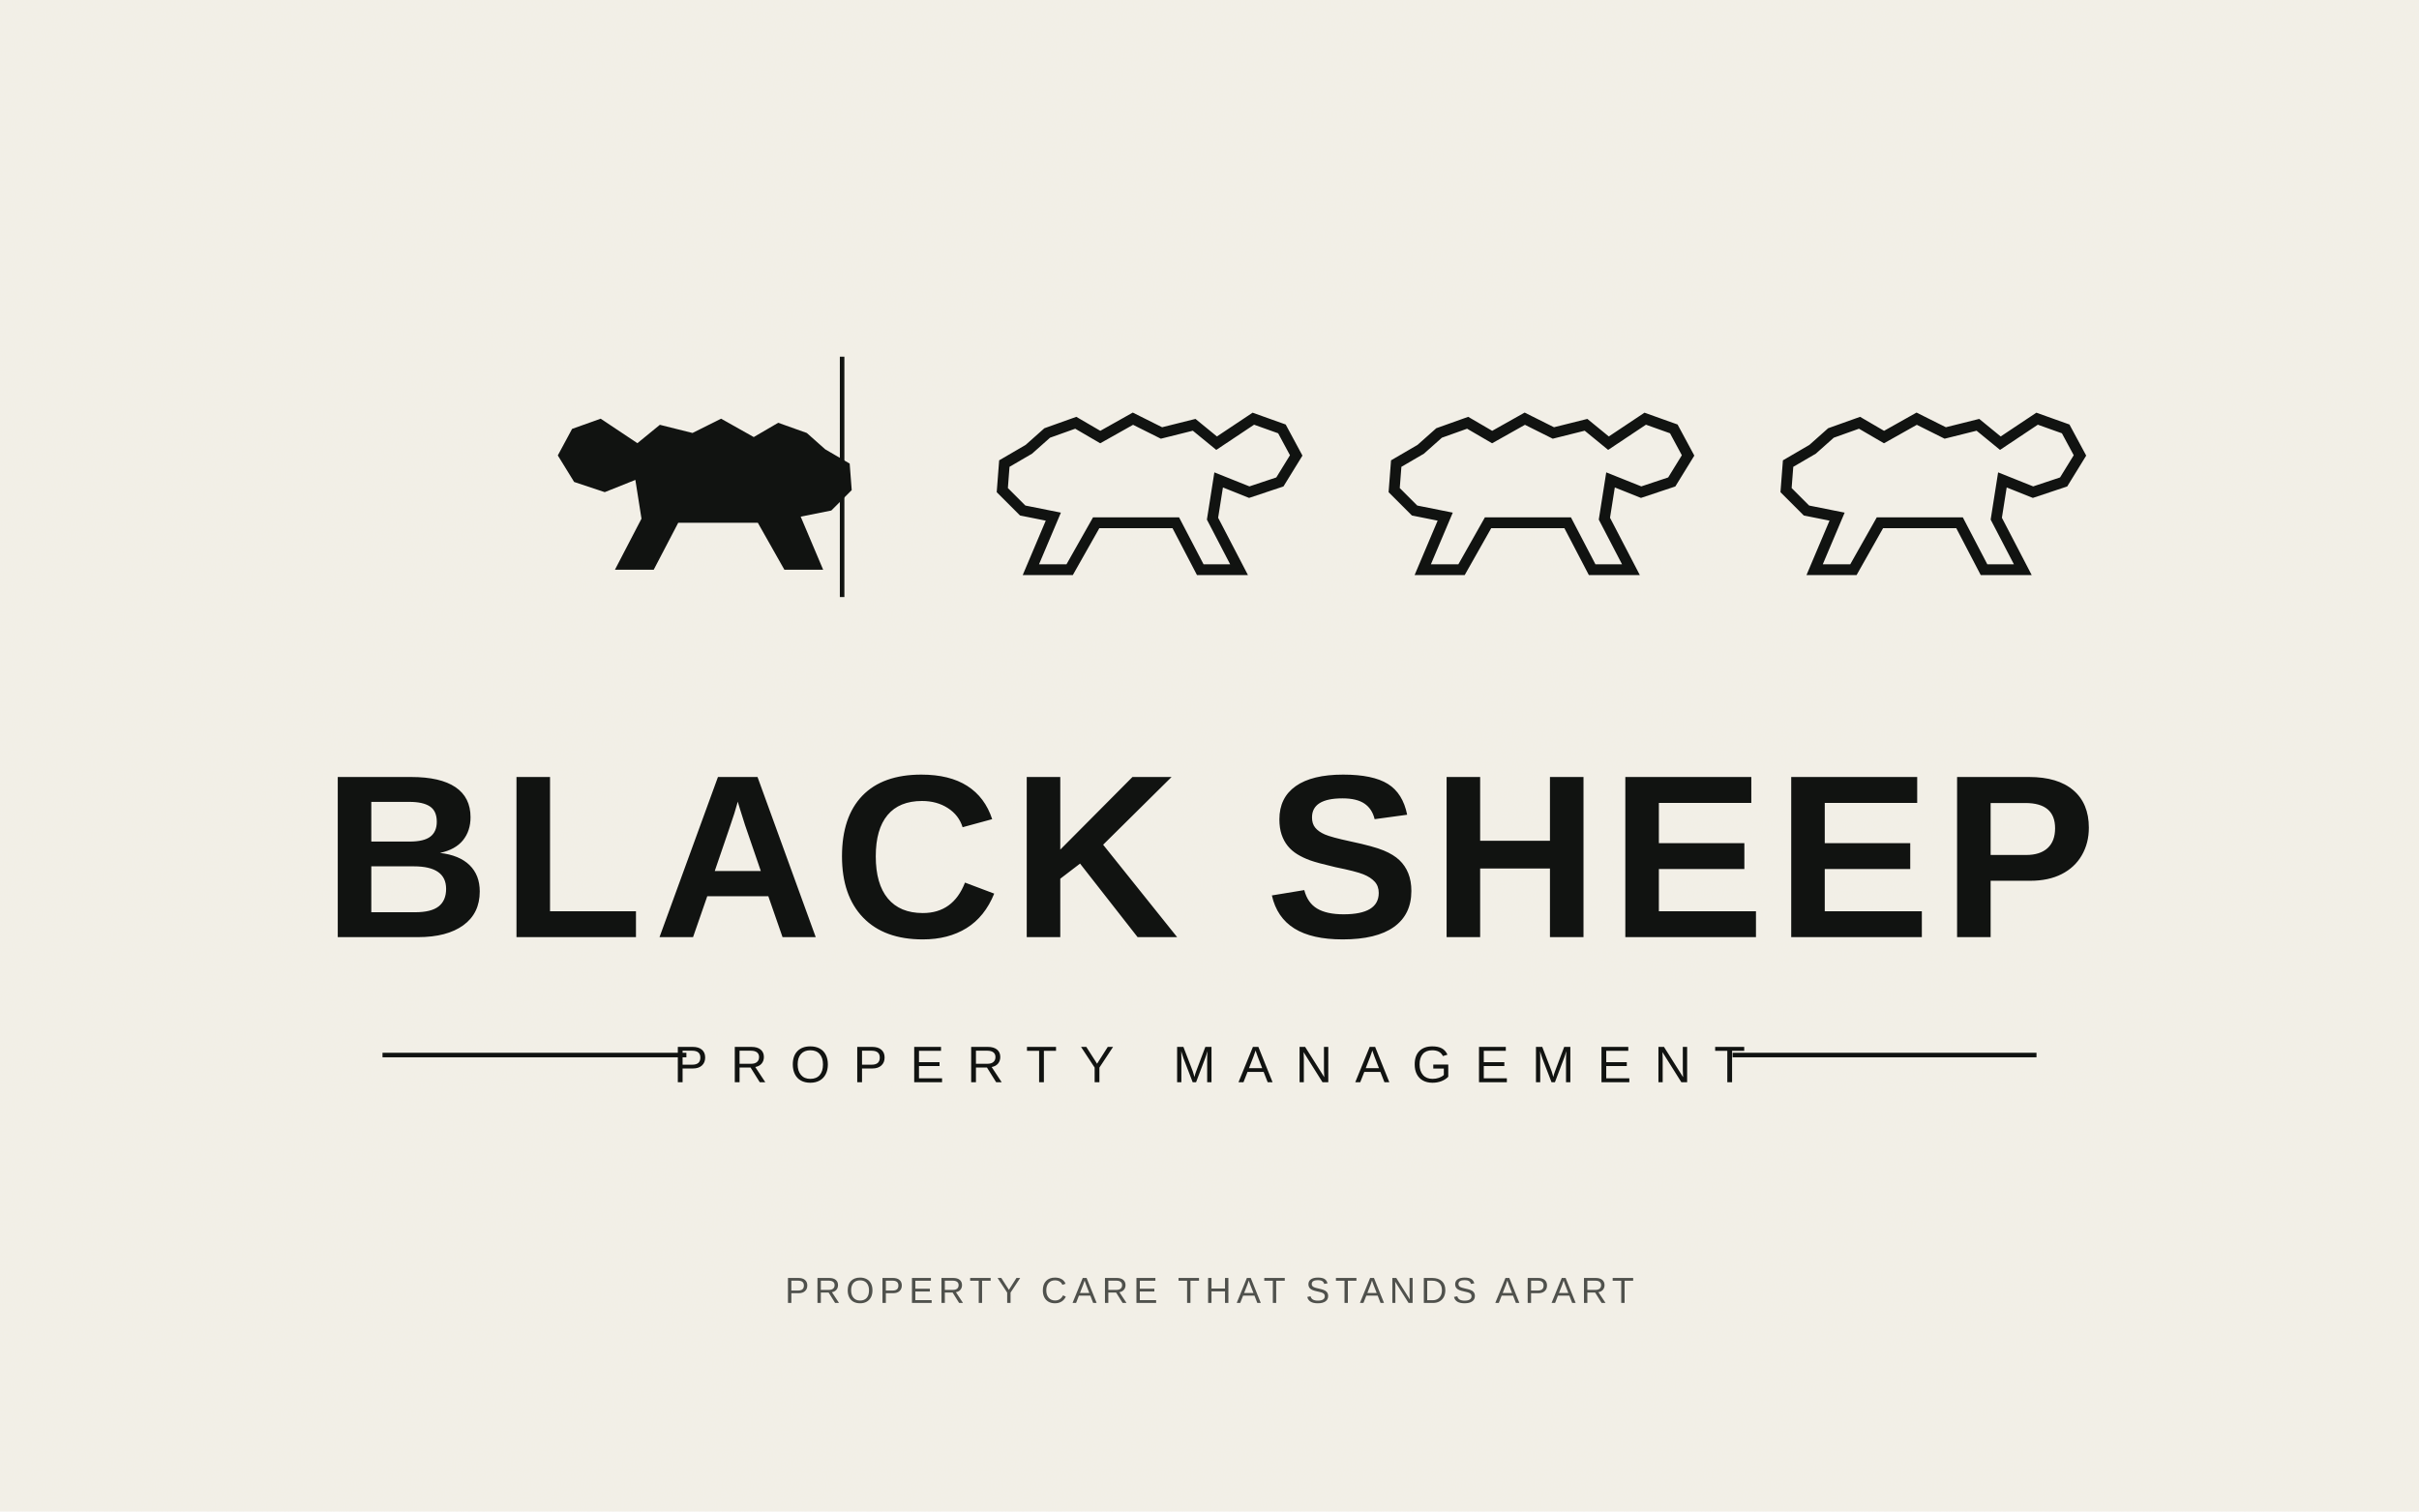
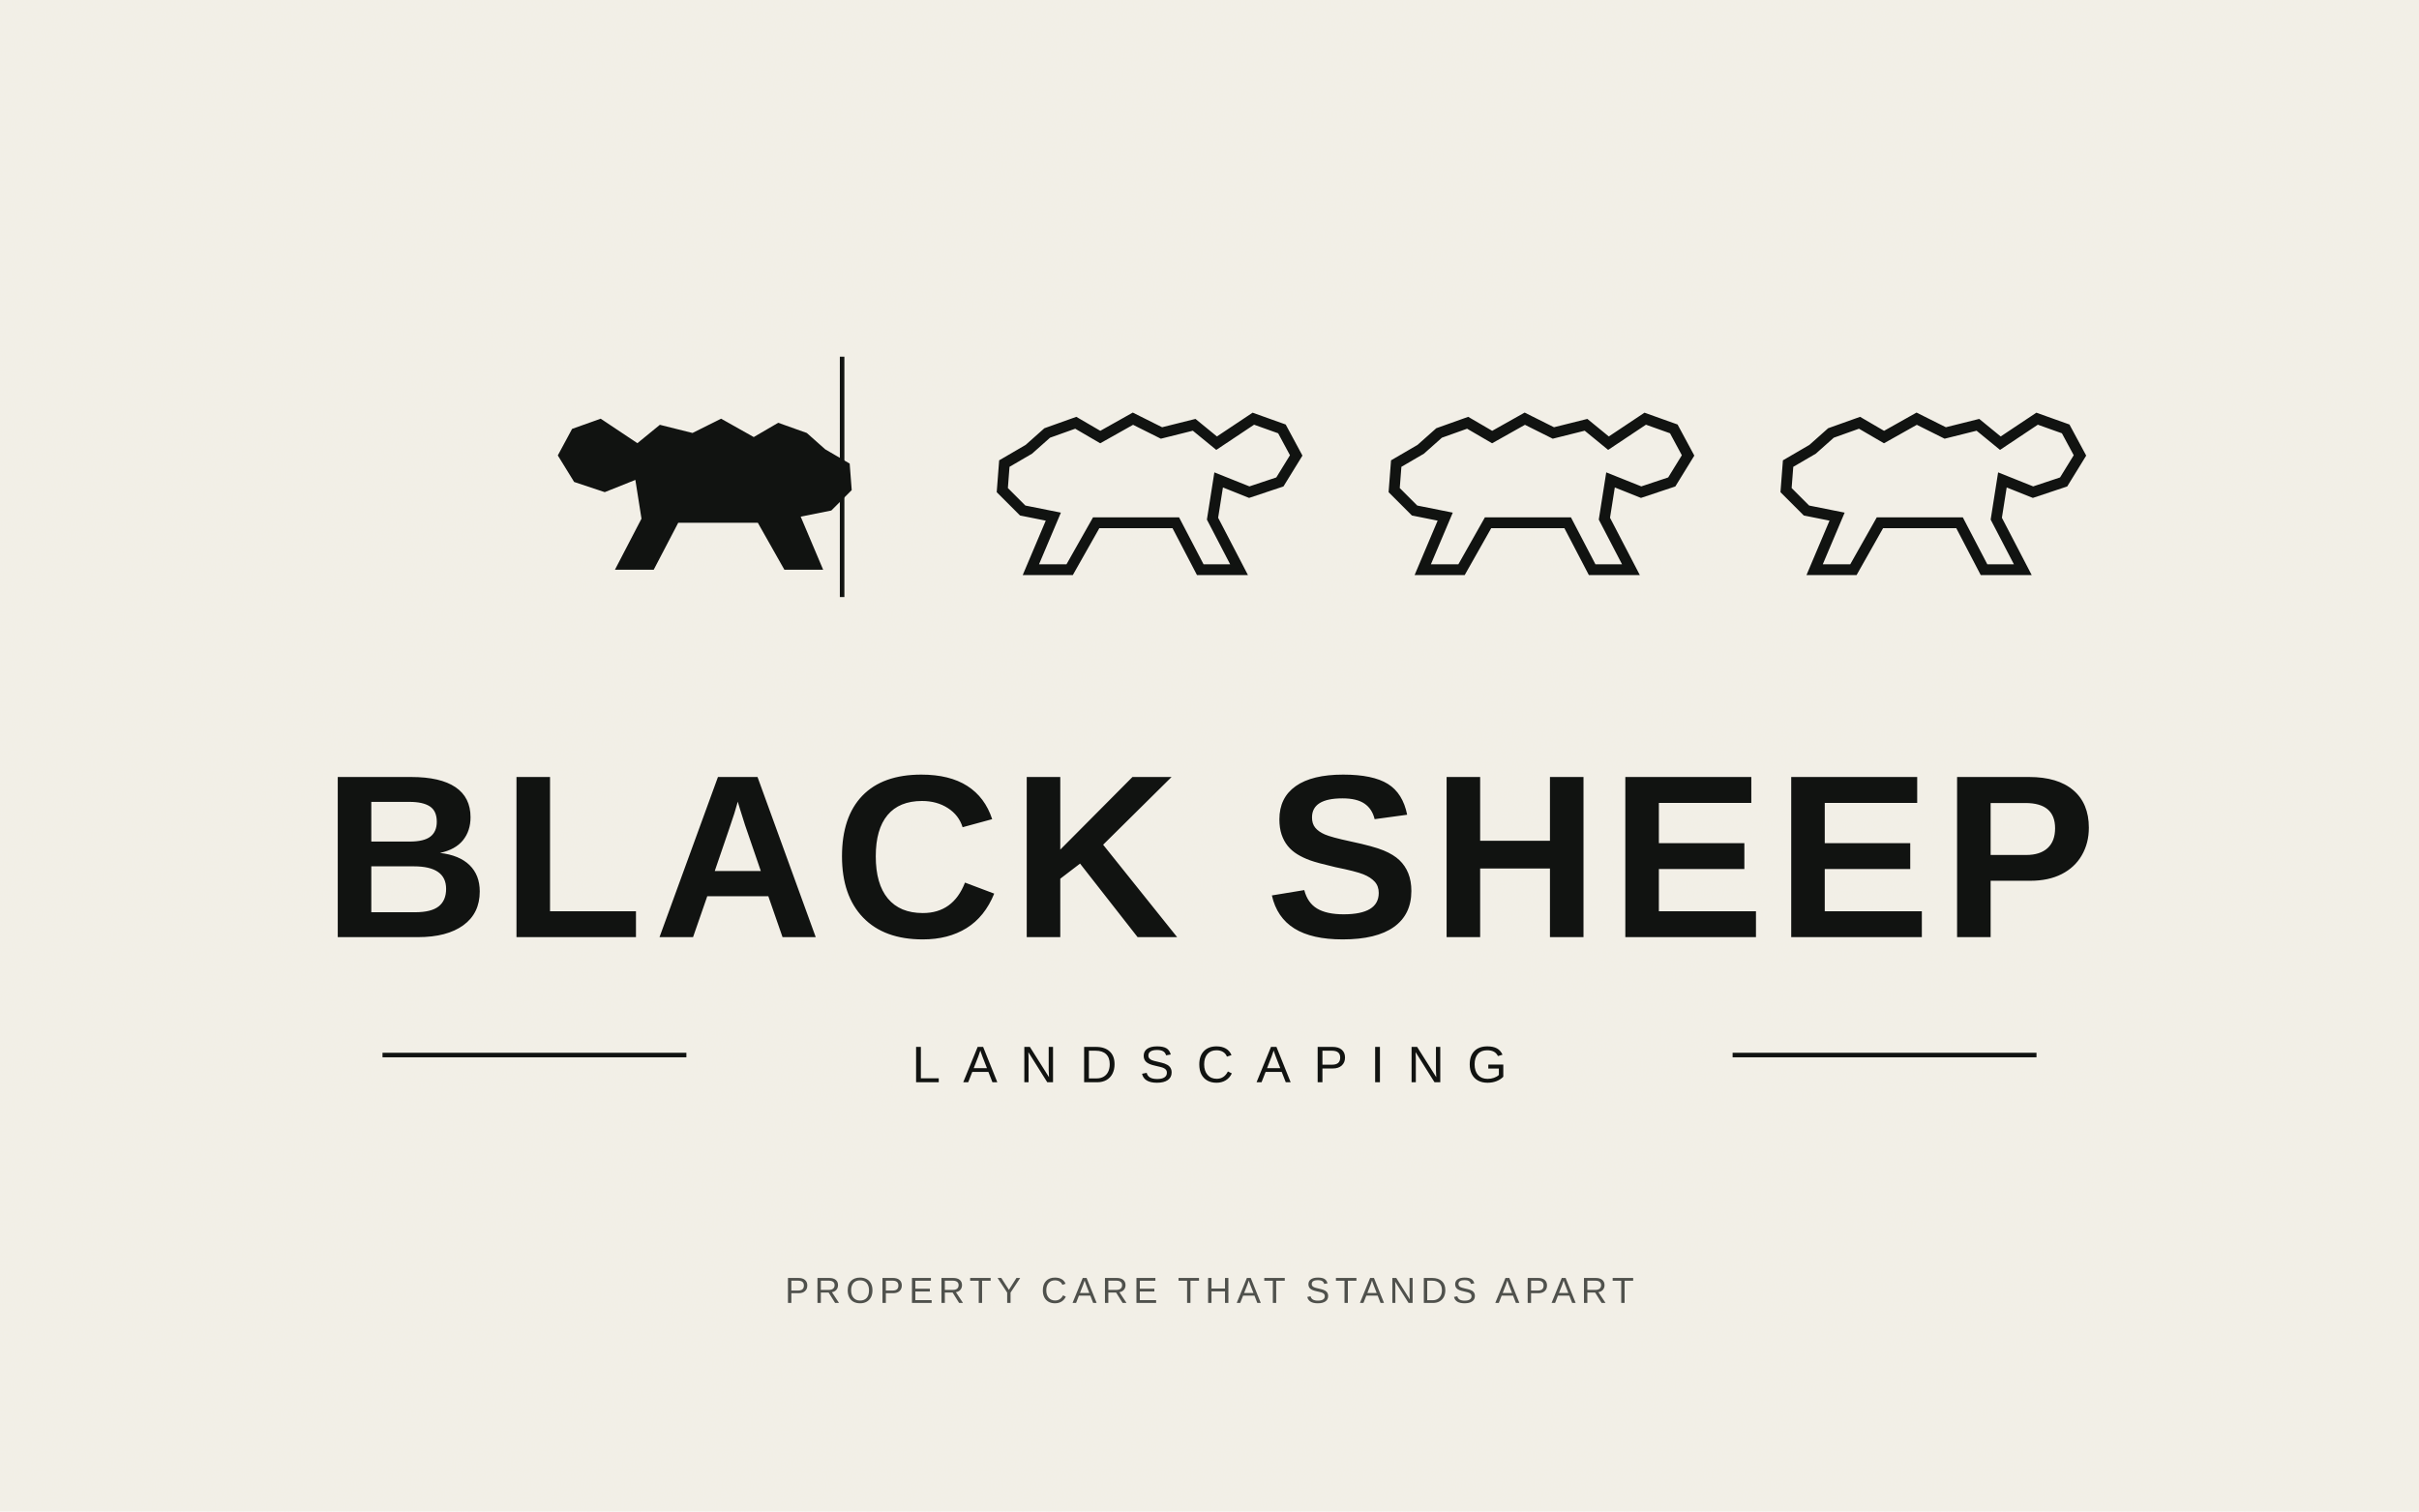
<svg xmlns="http://www.w3.org/2000/svg" viewBox="0 0 1600 1000" role="img" aria-labelledby="title desc">
  <defs>
    <path id="sheep-right" d="       M 18 42       L 30 35       L 39 27       L 53 22       L 65 29       L 81 20       L 95 27       L 111 23       L 122 32       L 128 28       L 140 20       L 154 25       L 161 38       L 153 51       L 138 56       L 123 50       L 120 69       L 133 94       L 114 94       L 102 71       L 63 71       L 50 94       L 31 94       L 42 68       L 27 65       L 17 55       Z" />
    <filter id="soft-paper" x="-10%" y="-10%" width="120%" height="120%">
      <feTurbulence type="fractalNoise" baseFrequency="0.82" numOctaves="2" seed="11" result="noise" />
      <feColorMatrix in="noise" type="saturate" values="0" result="mono" />
      <feComponentTransfer in="mono" result="faint">
        <feFuncA type="table" tableValues="0 0.035" />
      </feComponentTransfer>
      <feBlend in="SourceGraphic" in2="faint" mode="multiply" />
    </filter>
  </defs>
  <rect width="1600" height="1000" fill="#f2efe7" />
  <rect width="1600" height="1000" fill="#f2efe7" filter="url(#soft-paper)" opacity="0.35" />
  <g transform="translate(346 250) scale(1.35)">
    <use href="#sheep-right" transform="translate(178 0) scale(-1 1)" fill="#111311" />
  </g>
  <g fill="#f2efe7" stroke="#111311" stroke-width="5.3" stroke-linejoin="miter" transform="translate(640 250) scale(1.35)">
    <use href="#sheep-right" />
    <use href="#sheep-right" transform="translate(192 0)" />
    <use href="#sheep-right" transform="translate(384 0)" />
  </g>
  <line x1="557" y1="236" x2="557" y2="395" stroke="#111311" stroke-width="3" />
  <g fill="#111311" text-anchor="middle">
    <text x="800" y="620" font-family="Avenir Next Condensed, Helvetica Neue, Arial, sans-serif" font-size="154" font-weight="700" letter-spacing="7">BLACK SHEEP</text>
-     <text x="800" y="716" font-family="Helvetica Neue, Arial, sans-serif" font-size="34" font-weight="500" letter-spacing="15">PROPERTY MANAGEMENT</text>
+     <text x="800" y="716" font-family="Helvetica Neue, Arial, sans-serif" font-size="34" font-weight="500" letter-spacing="15">LANDSCAPING</text>
  </g>
  <line x1="253" y1="698" x2="454" y2="698" stroke="#111311" stroke-width="3" />
  <line x1="1146" y1="698" x2="1347" y2="698" stroke="#111311" stroke-width="3" />
  <text x="800" y="862" fill="#111311" opacity="0.72" text-anchor="middle" font-family="Helvetica Neue, Arial, sans-serif" font-size="24" font-weight="400" letter-spacing="3.5">
    PROPERTY CARE THAT STANDS APART
  </text>
</svg>
